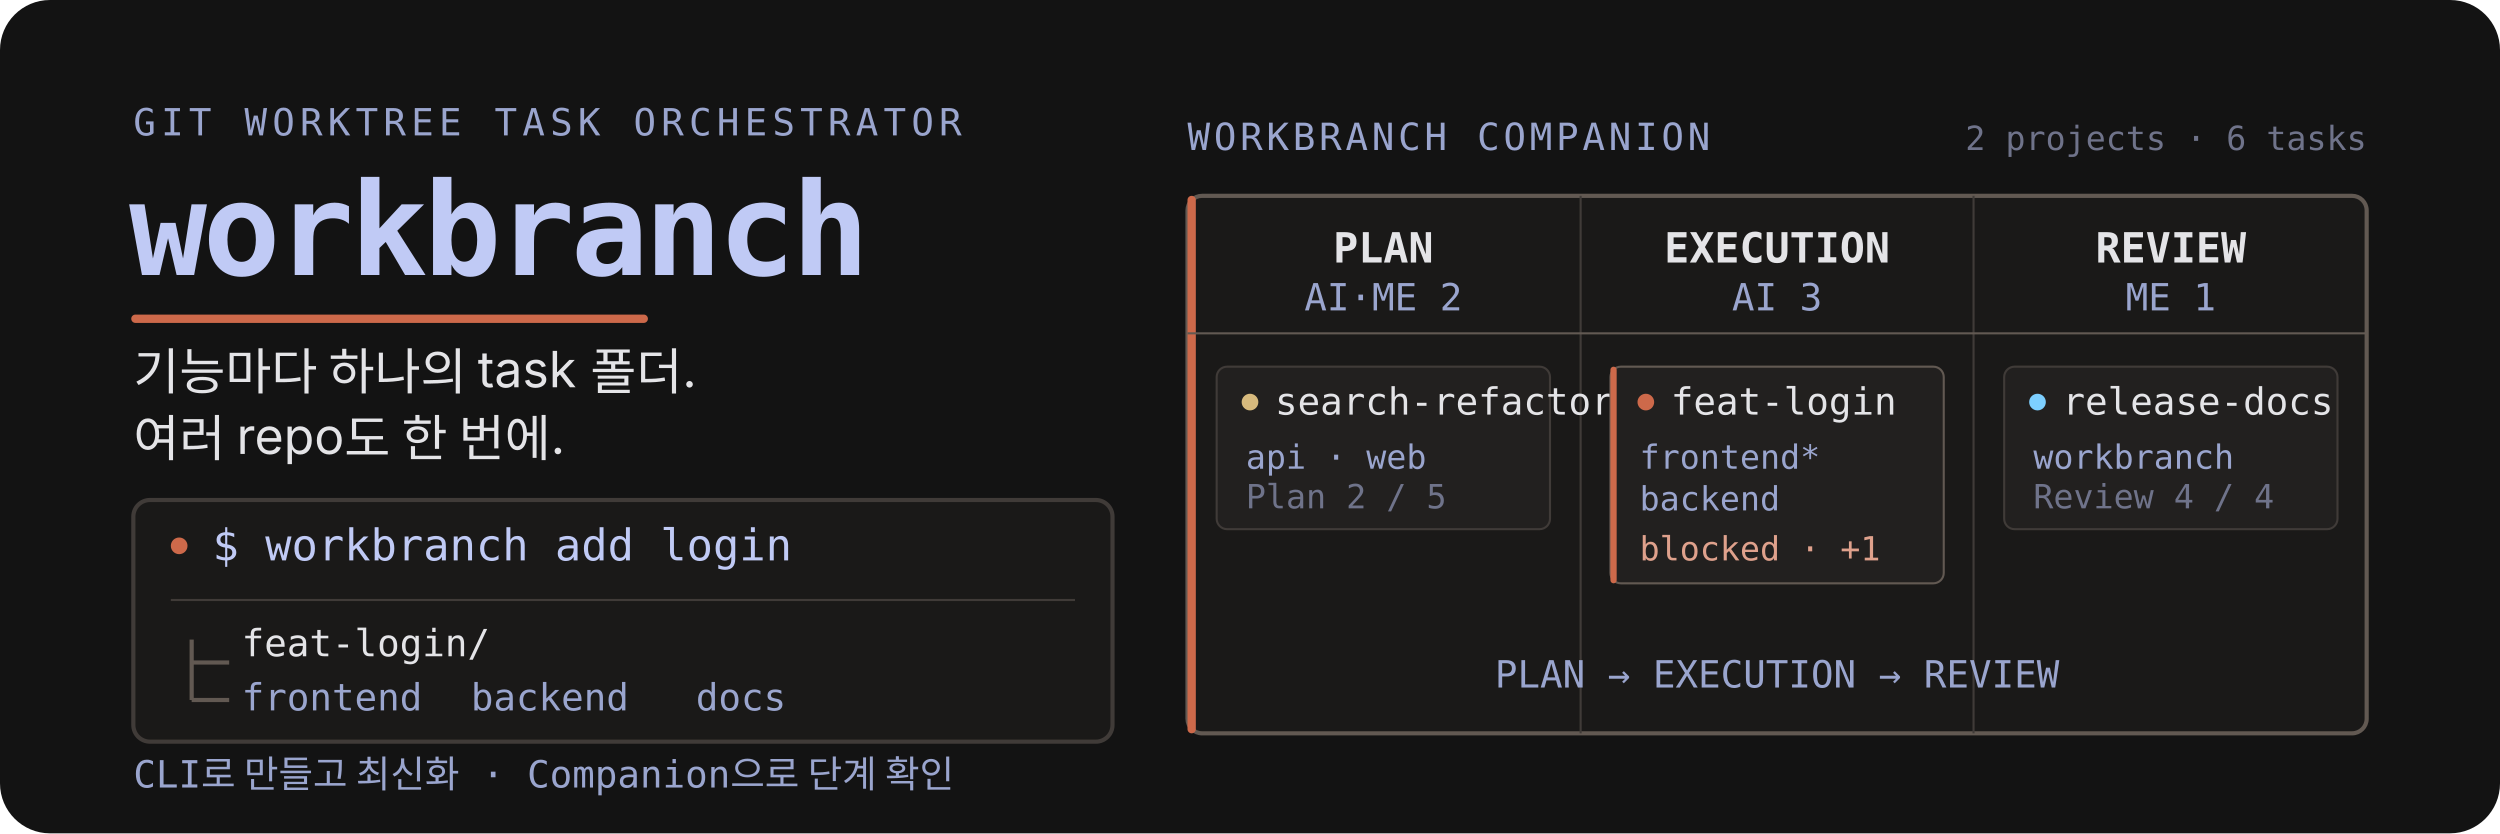
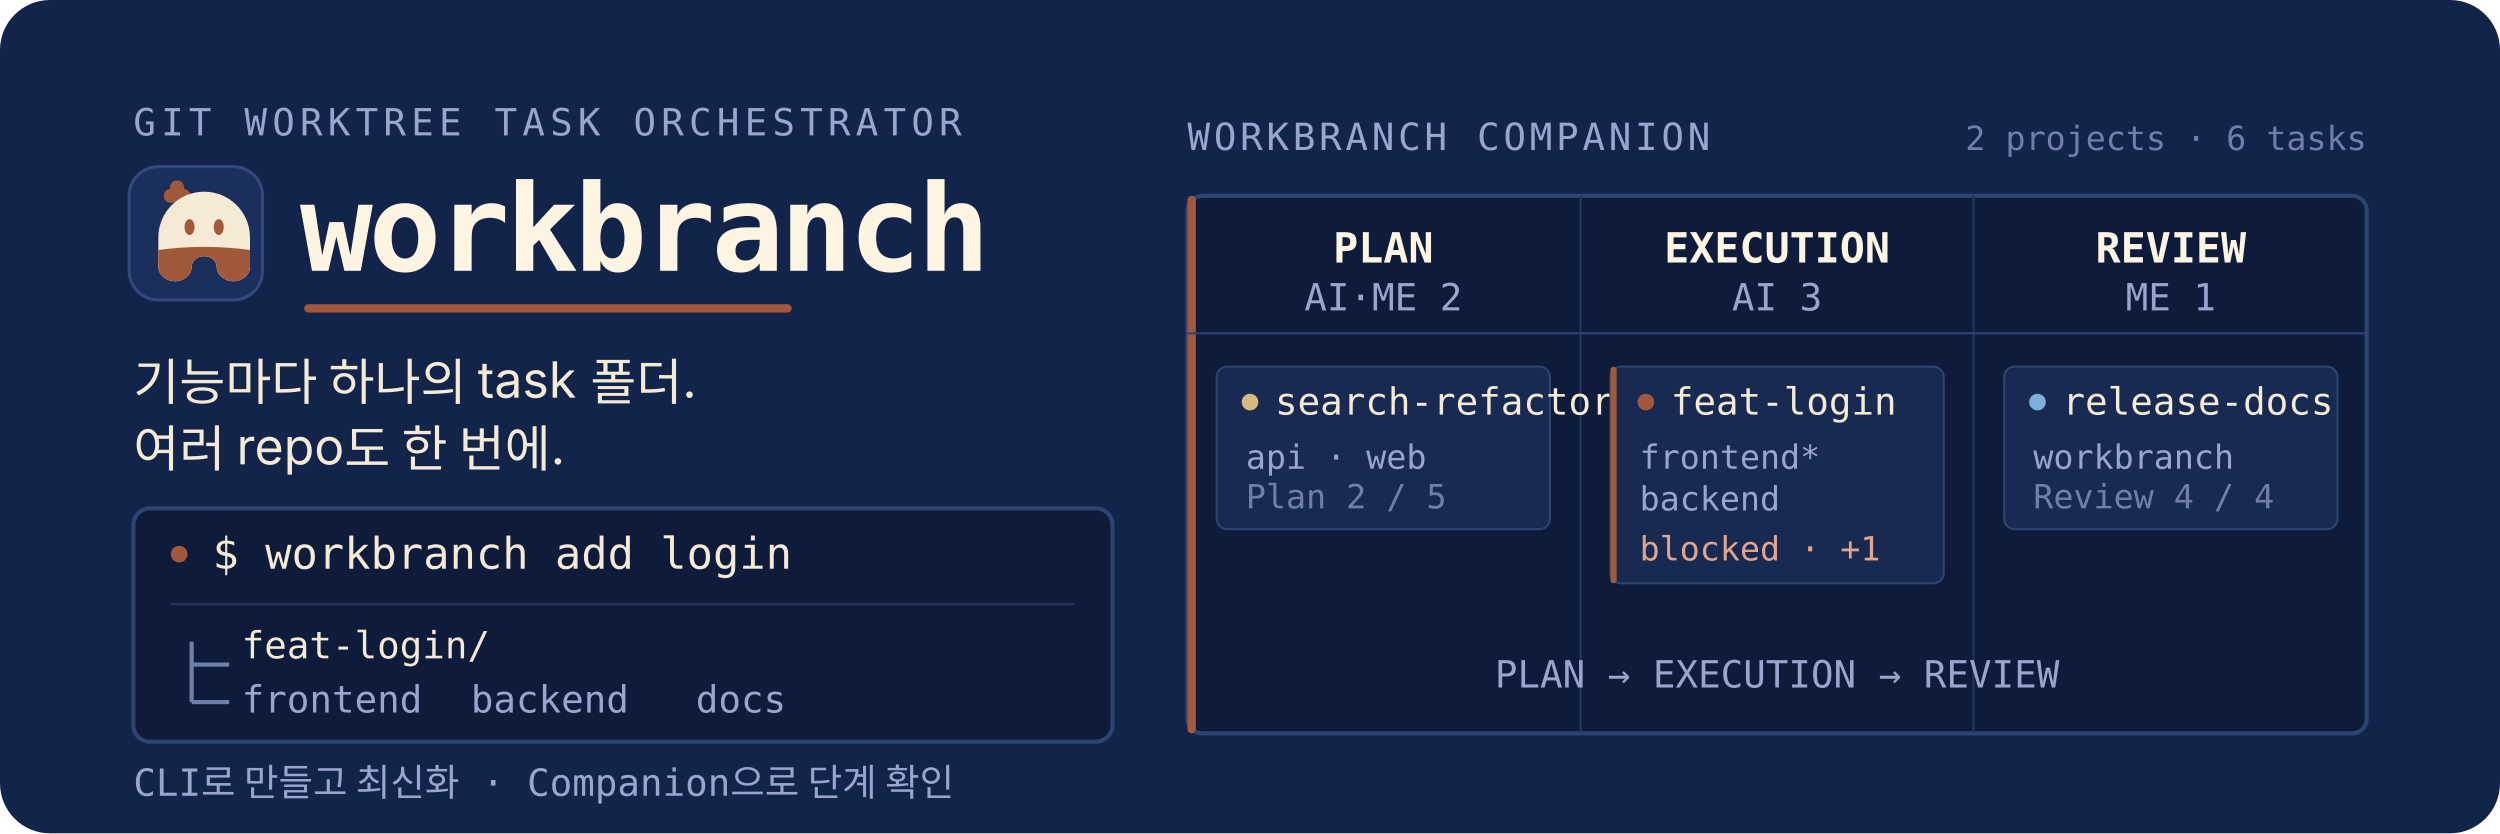
<svg xmlns="http://www.w3.org/2000/svg" width="1200" height="400" viewBox="0 0 1200 400" role="img" aria-labelledby="title desc">
-   <rect width="1200" height="400" rx="24" fill="#131313" />
+   <rect width="1200" height="400" rx="24" fill="#13244B" />
  <g font-family="ui-monospace, SFMono-Regular, Menlo, Consolas, monospace">
    <text x="64" y="65" font-size="18" letter-spacing="2.5" fill="#9AA5CE">GIT WORKTREE TASK ORCHESTRATOR</text>
-     <text x="62" y="132" font-size="62" font-weight="700" letter-spacing="-2" fill="#C0CAF5">workbranch</text>
-     <rect x="63" y="151" width="248" height="4" rx="2" fill="#CD694A" />
-     <text x="64" y="187" font-family="-apple-system, BlinkMacSystemFont, 'Segoe UI', sans-serif" font-size="24" fill="#E4E4E7">기능마다 하나의 task 폴더.</text>
-     <text x="64" y="219" font-family="-apple-system, BlinkMacSystemFont, 'Segoe UI', sans-serif" font-size="24" fill="#E4E4E7">여러 repo도 한 번에.</text>
-     <g transform="translate(64 240)">
-       <rect width="470" height="116" rx="8" fill="#1A1918" stroke="#403B38" stroke-width="2" />
-       <circle cx="22" cy="22" r="4" fill="#CD694A" />
-       <text x="38" y="29" font-size="21" fill="#C0CAF5">$ workbranch add login</text>
-       <line x1="18" y1="48" x2="452" y2="48" stroke="#403B38" />
-       <path d="M28 67 V96 M28 78 H46 M28 96 H46" fill="none" stroke="#625952" stroke-width="2" />
-       <text x="52" y="75" font-size="18" fill="#E4E4E7">feat-login/</text>
-       <text x="52" y="101" font-size="18" fill="#9AA5CE">frontend</text>
-       <text x="162" y="101" font-size="18" fill="#9AA5CE">backend</text>
-       <text x="270" y="101" font-size="18" fill="#9AA5CE">docs</text>
+     <g transform="translate(62 80)">
+       <rect width="64" height="64" rx="14" fill="#1B2F5C" stroke="#33487A" stroke-width="1.5" />
+       <circle cx="20" cy="14" r="3.4" fill="#A2583B" />
+       <circle cx="26" cy="14" r="3.4" fill="#A2583B" />
+       <circle cx="23" cy="10" r="3.4" fill="#A2583B" />
+       <rect x="21.6" y="15" width="2.8" height="7" rx="1.4" fill="#A2583B" />
+       <path d="M14 34 A22 22 0 0 1 58 34 L58 48 A8 7 0 0 1 42 48 A6 5 0 0 0 30 48 A8 7 0 0 1 14 48 Z" fill="#F4EAD5" />
+       <path d="M14 40 Q36 37 58 40 L58 48 A8 7 0 0 1 42 48 A6 5 0 0 0 30 48 A8 7 0 0 1 14 48 Z" fill="#A2583B" />
+       <ellipse cx="29" cy="29" rx="2.4" ry="3.8" fill="#A2583B" />
+       <ellipse cx="43" cy="29" rx="2.4" ry="3.8" fill="#A2583B" />
+     </g>
+     <text x="144" y="130" font-size="58" font-weight="700" letter-spacing="-2" fill="#FDF4E2">workbranch</text>
+     <rect x="146" y="146" width="234" height="4" rx="2" fill="#A2583B" />
+     <text x="64" y="192" font-family="-apple-system, BlinkMacSystemFont, 'Segoe UI', 'Apple SD Gothic Neo', 'Noto Sans KR', 'Malgun Gothic', sans-serif" font-size="24" fill="#F4EAD5">기능마다 하나의 task 폴더.</text>
+     <text x="64" y="224" font-family="-apple-system, BlinkMacSystemFont, 'Segoe UI', 'Apple SD Gothic Neo', 'Noto Sans KR', 'Malgun Gothic', sans-serif" font-size="24" fill="#F4EAD5">여러 repo도 한 번에.</text>
+     <g transform="translate(64 244)">
+       <rect width="470" height="112" rx="8" fill="#0E1B3A" stroke="#2E4370" stroke-width="2" />
+       <circle cx="22" cy="22" r="4" fill="#A2583B" />
+       <text x="38" y="29" font-size="21" fill="#F4EAD5">$ workbranch add login</text>
+       <line x1="18" y1="46" x2="452" y2="46" stroke="#24365E" />
+       <path d="M28 64 V93 M28 75 H46 M28 93 H46" fill="none" stroke="#6F7FA8" stroke-width="2" />
+       <text x="52" y="72" font-size="18" fill="#F4EAD5">feat-login/</text>
+       <text x="52" y="98" font-size="18" fill="#9AA5CE">frontend</text>
+       <text x="162" y="98" font-size="18" fill="#9AA5CE">backend</text>
+       <text x="270" y="98" font-size="18" fill="#9AA5CE">docs</text>
    </g>
    <g transform="translate(570 48)">
      <text x="0" y="24" font-size="18" letter-spacing="1.8" fill="#9AA5CE">WORKBRANCH COMPANION</text>
-       <text x="566" y="24" text-anchor="end" font-size="16" fill="#6F738A">2 projects · 6 tasks</text>
-       <rect x="0" y="46" width="566" height="258" rx="7" fill="#1A1918" stroke="#625952" stroke-width="2" />
-       <rect x="0" y="46" width="4" height="258" rx="2" fill="#CD694A" />
-       <line x1="188.7" y1="46" x2="188.7" y2="304" stroke="#403B38" />
-       <line x1="377.3" y1="46" x2="377.3" y2="304" stroke="#403B38" />
-       <line x1="0" y1="112" x2="566" y2="112" stroke="#625952" />
-       <text x="94" y="78" text-anchor="middle" font-size="20" font-weight="700" fill="#E4E4E7">PLAN</text>
-       <text x="283" y="78" text-anchor="middle" font-size="20" font-weight="700" fill="#E4E4E7">EXECUTION</text>
-       <text x="472" y="78" text-anchor="middle" font-size="20" font-weight="700" fill="#E4E4E7">REVIEW</text>
+       <text x="566" y="24" text-anchor="end" font-size="16" fill="#6F7FA8">2 projects · 6 tasks</text>
+       <rect x="0" y="46" width="566" height="258" rx="7" fill="#0E1B3A" stroke="#2E4370" stroke-width="2" />
+       <rect x="0" y="46" width="4" height="258" rx="2" fill="#A2583B" />
+       <line x1="188.7" y1="46" x2="188.7" y2="304" stroke="#24365E" />
+       <line x1="377.3" y1="46" x2="377.3" y2="304" stroke="#24365E" />
+       <line x1="0" y1="112" x2="566" y2="112" stroke="#2E4370" />
+       <text x="94" y="78" text-anchor="middle" font-size="20" font-weight="700" fill="#FDF4E2">PLAN</text>
+       <text x="283" y="78" text-anchor="middle" font-size="20" font-weight="700" fill="#FDF4E2">EXECUTION</text>
+       <text x="472" y="78" text-anchor="middle" font-size="20" font-weight="700" fill="#FDF4E2">REVIEW</text>
      <text x="94" y="101" text-anchor="middle" font-size="18" fill="#9AA5CE">AI·ME  2</text>
      <text x="283" y="101" text-anchor="middle" font-size="18" fill="#9AA5CE">AI  3</text>
      <text x="472" y="101" text-anchor="middle" font-size="18" fill="#9AA5CE">ME  1</text>
      <g transform="translate(14 128)">
-         <rect width="160" height="78" rx="5" fill="#22201F" stroke="#403B38" />
+         <rect width="160" height="78" rx="5" fill="#182A52" stroke="#2E4370" />
        <circle cx="16" cy="17" r="4" fill="#D7BA7D" />
-         <text x="28" y="23" font-size="18" fill="#E4E4E7">search-refactor</text>
+         <text x="28" y="23" font-size="18" fill="#F4EAD5">search-refactor</text>
        <text x="14" y="49" font-size="16" fill="#9AA5CE">api · web</text>
-         <text x="14" y="68" font-size="16" fill="#6F738A">Plan 2 / 5</text>
+         <text x="14" y="68" font-size="16" fill="#6F7FA8">Plan 2 / 5</text>
      </g>
      <g transform="translate(203 128)">
-         <rect width="160" height="104" rx="5" fill="#22201F" stroke="#625952" />
-         <rect width="3" height="104" rx="1.5" fill="#CD694A" />
-         <circle cx="17" cy="17" r="4" fill="#CD694A" />
-         <text x="29" y="23" font-size="18" fill="#E4E4E7">feat-login</text>
+         <rect width="160" height="104" rx="5" fill="#182A52" stroke="#2E4370" />
+         <rect width="3" height="104" rx="1.5" fill="#A2583B" />
+         <circle cx="17" cy="17" r="4" fill="#A2583B" />
+         <text x="29" y="23" font-size="18" fill="#F4EAD5">feat-login</text>
        <text x="14" y="49" font-size="16" fill="#9AA5CE">frontend*</text>
        <text x="14" y="69" font-size="16" fill="#9AA5CE">backend</text>
-         <text x="14" y="93" font-size="16" fill="#DFA18C">blocked · +1</text>
+         <text x="14" y="93" font-size="16" fill="#E0A48F">blocked · +1</text>
      </g>
      <g transform="translate(392 128)">
-         <rect width="160" height="78" rx="5" fill="#22201F" stroke="#403B38" />
-         <circle cx="16" cy="17" r="4" fill="#7DCFFF" />
-         <text x="28" y="23" font-size="18" fill="#E4E4E7">release-docs</text>
+         <rect width="160" height="78" rx="5" fill="#182A52" stroke="#2E4370" />
+         <circle cx="16" cy="17" r="4" fill="#7DAFD9" />
+         <text x="28" y="23" font-size="18" fill="#F4EAD5">release-docs</text>
        <text x="14" y="49" font-size="16" fill="#9AA5CE">workbranch</text>
-         <text x="14" y="68" font-size="16" fill="#6F738A">Review 4 / 4</text>
+         <text x="14" y="68" font-size="16" fill="#6F7FA8">Review 4 / 4</text>
      </g>
      <text x="283" y="282" text-anchor="middle" font-size="18" fill="#9AA5CE">PLAN  →  EXECUTION  →  REVIEW</text>
    </g>
-     <text x="64" y="378" font-size="18" fill="#9AA5CE">CLI로 만들고 최신화 · Companion으로 단계 확인</text>
+     <text x="64" y="382" font-size="18" fill="#9AA5CE">CLI로 만들고 최신화 · Companion으로 단계 확인</text>
  </g>
</svg>
